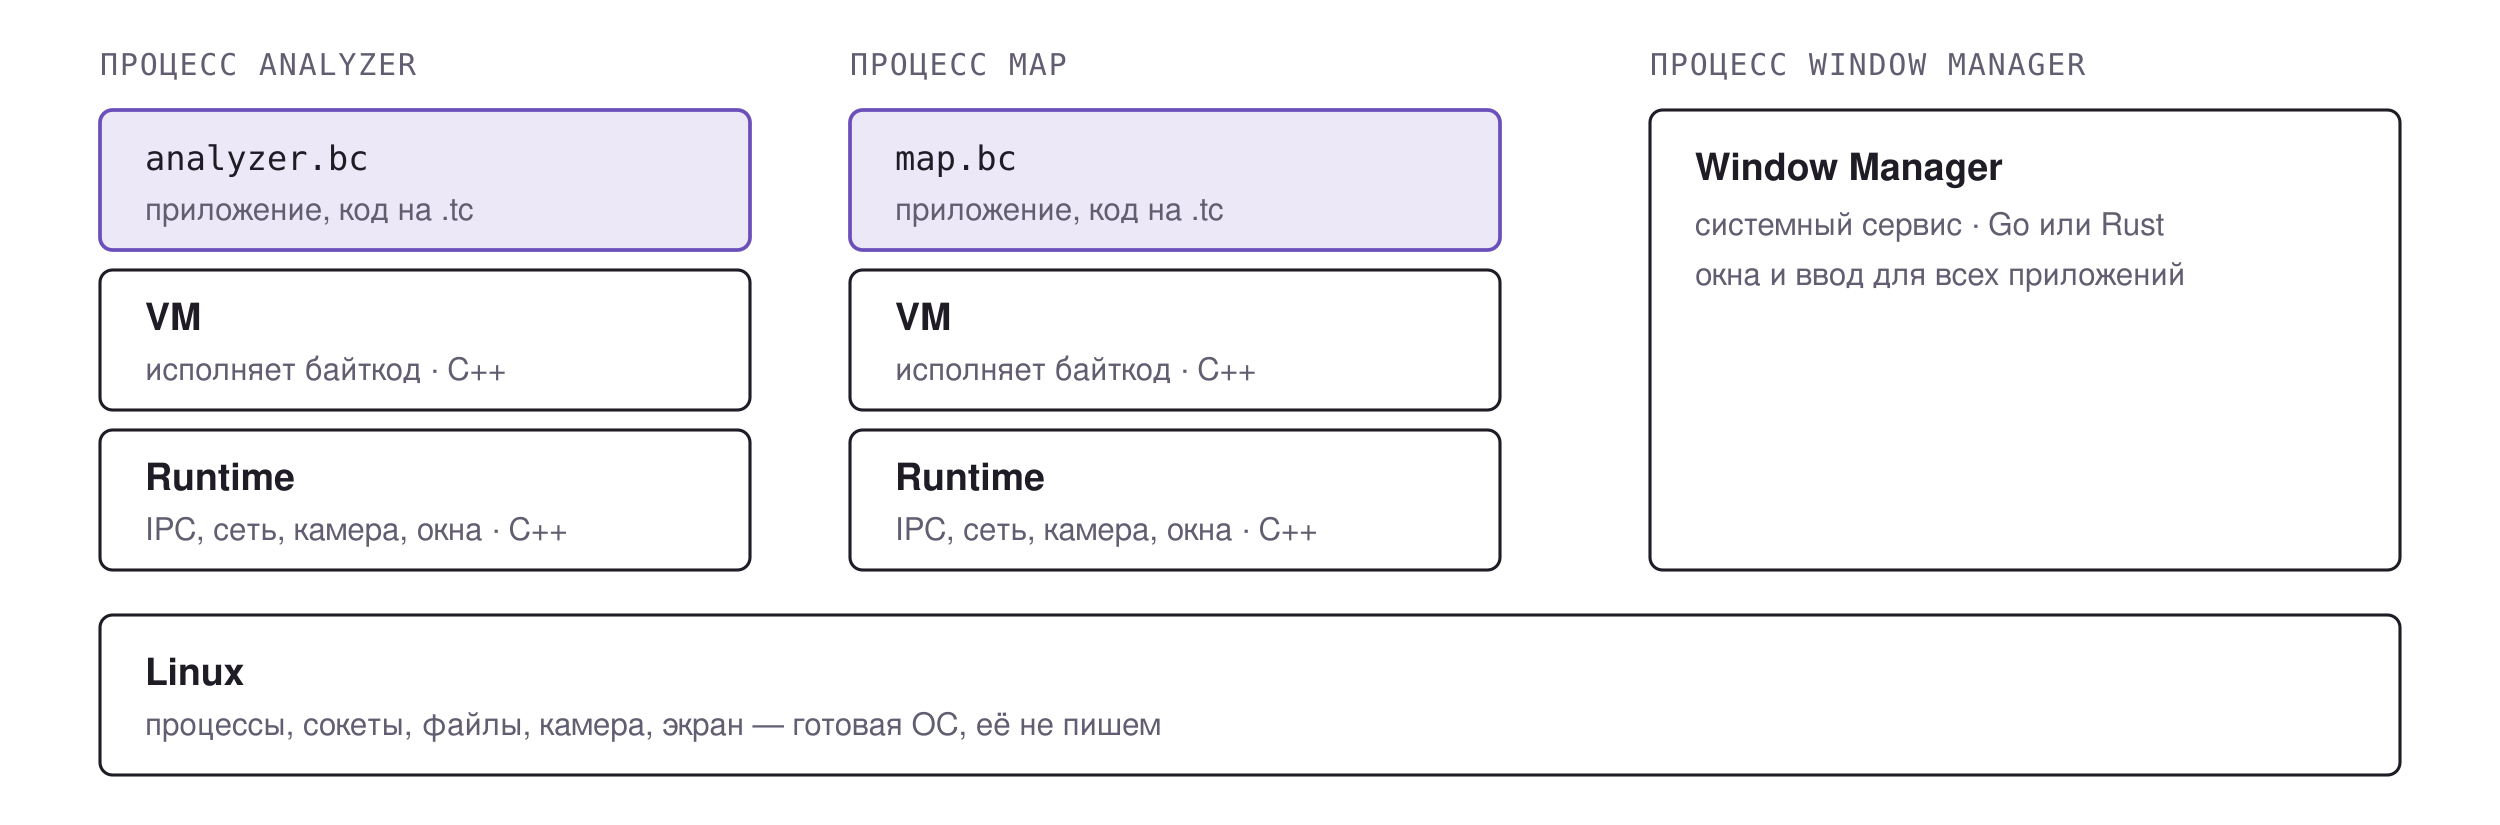
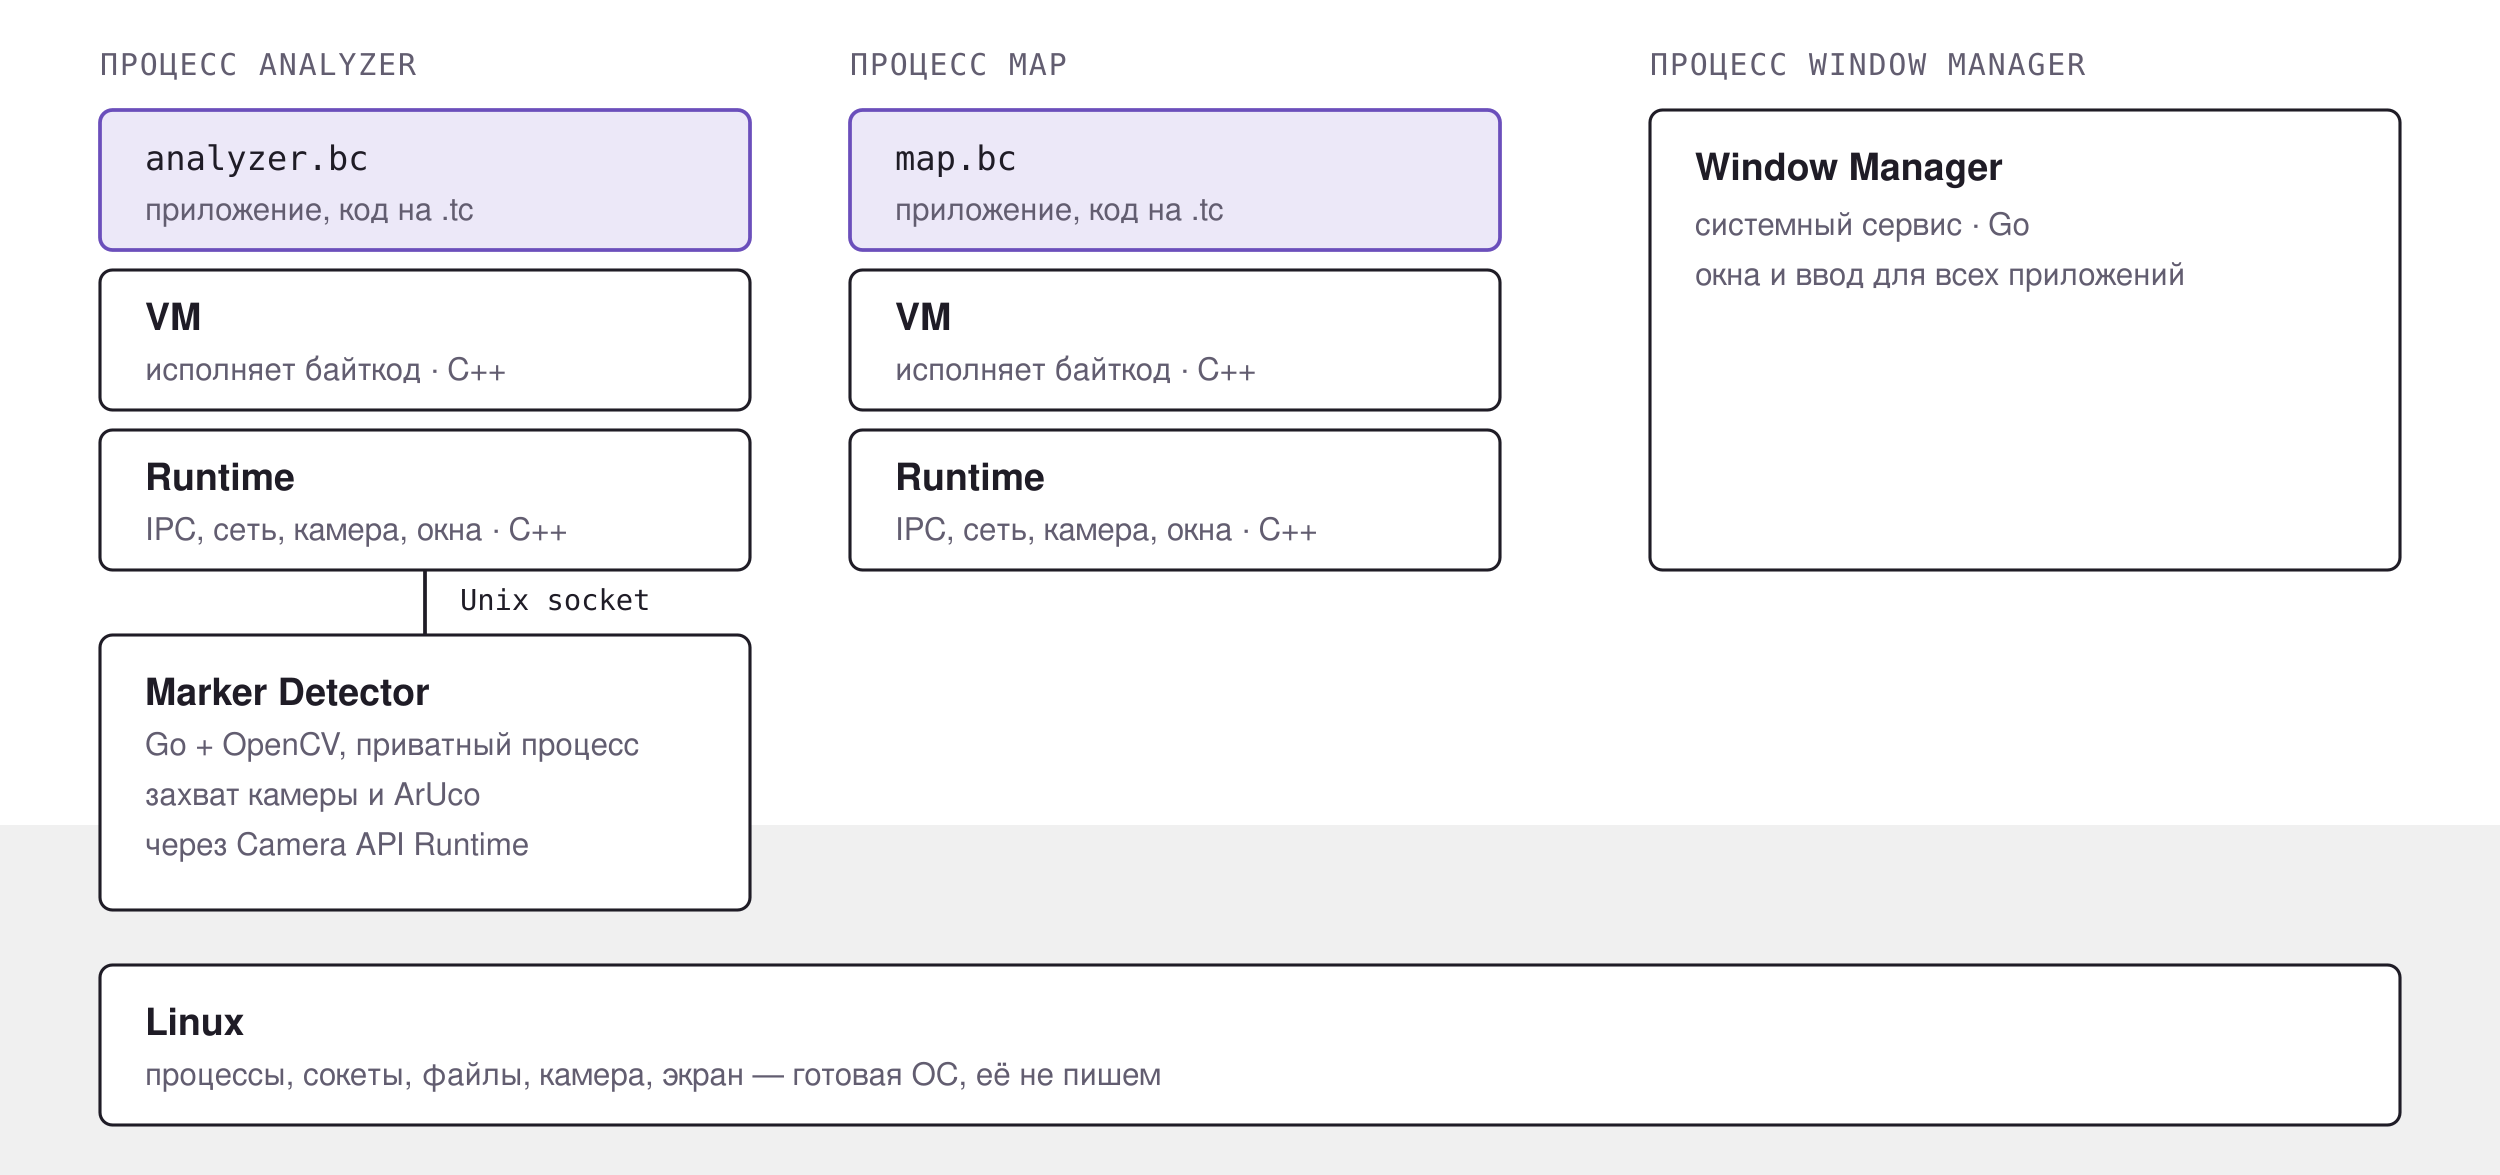
- <svg xmlns="http://www.w3.org/2000/svg" width="1000" height="330" font-family="IBM Plex Sans, Helvetica, Arial, sans-serif" color="#1f1c26" viewBox="0 0 1000 330" role="img" aria-label="На устройстве игрока два процесса tacvm, в каждом слои: код приложения на .tc, VM, Runtime; рядом процесс Window Manager; все работают поверх Linux.">
+ <svg xmlns="http://www.w3.org/2000/svg" width="1000" height="470" font-family="IBM Plex Sans, Helvetica, Arial, sans-serif" color="#1f1c26" viewBox="0 0 1000 470" role="img" aria-label="На устройстве игрока два процесса tacvm (Analyzer и Map), приватный Marker Detector на Go и Window Manager; все работают поверх Linux.">
  <style>.zone { fill: none; stroke: #d3cfdd; stroke-width: 2; }
.t-zone { font-family: "IBM Plex Mono", "DejaVu Sans Mono", Menlo, Consolas, monospace; font-size: 12px; fill: #625d70; letter-spacing: .06em; }
.proc { fill: #f7f6fa; stroke: #2f2a3a; stroke-width: 1.5; }
.proc-head { fill: #2f2a3a; }
.t-head { font-family: "IBM Plex Mono", "DejaVu Sans Mono", Menlo, Consolas, monospace; font-size: 12px; fill: #f4f2f8; letter-spacing: .03em; }
.box { fill: #ffffff; stroke: #1f1c26; stroke-width: 1.25; }
.app { fill: #ece8f8; stroke: #6b4fbb; stroke-width: 1.5; }
.fn { fill: #f7f6fa; stroke: #625d70; stroke-width: 1; }
.file { fill: #ffffff; stroke: #1f1c26; stroke-width: 1.5; }
.t-name { font-size: 15px; font-weight: 600; fill: currentColor; }
.t-code { font-family: "IBM Plex Mono", "DejaVu Sans Mono", Menlo, Consolas, monospace; font-size: 13.5px; font-weight: 500; fill: currentColor; }
.t-sub { font-size: 12.5px; fill: #625d70; }
.t-arrow { font-family: "IBM Plex Mono", "DejaVu Sans Mono", Menlo, Consolas, monospace; font-size: 11.5px; fill: currentColor; }
.t-note { font-size: 12px; fill: #625d70; font-style: italic; }
.edge { stroke: currentColor; stroke-width: 1.5; fill: none; }
.edge.ret { stroke-dasharray: 6 4; }
.actor { fill: #f7f6fa; stroke: #625d70; stroke-width: 1.5; }
</style>
  <rect width="1000" height="330" fill="#ffffff" />
  <text class="t-zone" x="40" y="30">ПРОЦЕСС ANALYZER</text>
  <rect class="app" x="40" y="44" width="260" height="56" rx="5" />
  <text class="t-code" x="58" y="68">analyzer.bc</text>
  <text class="t-sub" x="58" y="88">приложение, код на .tc</text>
  <rect class="box" x="40" y="108" width="260" height="56" rx="5" />
  <text class="t-name" x="58" y="132">VM</text>
  <text class="t-sub" x="58" y="152">исполняет байткод · C++</text>
  <rect class="box" x="40" y="172" width="260" height="56" rx="5" />
  <text class="t-name" x="58" y="196">Runtime</text>
  <text class="t-sub" x="58" y="216">IPC, сеть, камера, окна · C++</text>
  <text class="t-zone" x="340" y="30">ПРОЦЕСС MAP</text>
  <rect class="app" x="340" y="44" width="260" height="56" rx="5" />
  <text class="t-code" x="358" y="68">map.bc</text>
  <text class="t-sub" x="358" y="88">приложение, код на .tc</text>
  <rect class="box" x="340" y="108" width="260" height="56" rx="5" />
  <text class="t-name" x="358" y="132">VM</text>
  <text class="t-sub" x="358" y="152">исполняет байткод · C++</text>
  <rect class="box" x="340" y="172" width="260" height="56" rx="5" />
  <text class="t-name" x="358" y="196">Runtime</text>
  <text class="t-sub" x="358" y="216">IPC, сеть, камера, окна · C++</text>
  <text class="t-zone" x="660" y="30">ПРОЦЕСС WINDOW MANAGER</text>
  <rect class="box" x="660" y="44" width="300" height="184" rx="5" />
  <text class="t-name" x="678" y="72">Window Manager</text>
-   <text class="t-sub" x="678" y="94">системный сервис · Go или Rust</text>
+   <text class="t-sub" x="678" y="94">системный сервис · Go</text>
  <text class="t-sub" x="678" y="114">окна и ввод для всех приложений</text>
-   <rect class="box" x="40" y="246" width="920" height="64" rx="5" />
-   <text class="t-name" x="58" y="274">Linux</text>
-   <text class="t-sub" x="58" y="294">процессы, сокеты, файлы, камера, экран — готовая ОС, её не пишем</text>
+   <rect class="box" x="40" y="254" width="260" height="110" rx="5" />
+   <text class="t-name" x="58" y="282">Marker Detector</text>
+   <text class="t-sub" x="58" y="302">Go + OpenCV, приватный процесс</text>
+   <text class="t-sub" x="58" y="322">захват камеры и ArUco</text>
+   <text class="t-sub" x="58" y="342">через Camera API Runtime</text>
+   <line class="edge" x1="170" y1="228" x2="170" y2="254" />
+   <text class="t-arrow" x="184" y="244">Unix socket</text>
+   <rect class="box" x="40" y="386" width="920" height="64" rx="5" />
+   <text class="t-name" x="58" y="414">Linux</text>
+   <text class="t-sub" x="58" y="434">процессы, сокеты, файлы, камера, экран — готовая ОС, её не пишем</text>
</svg>
